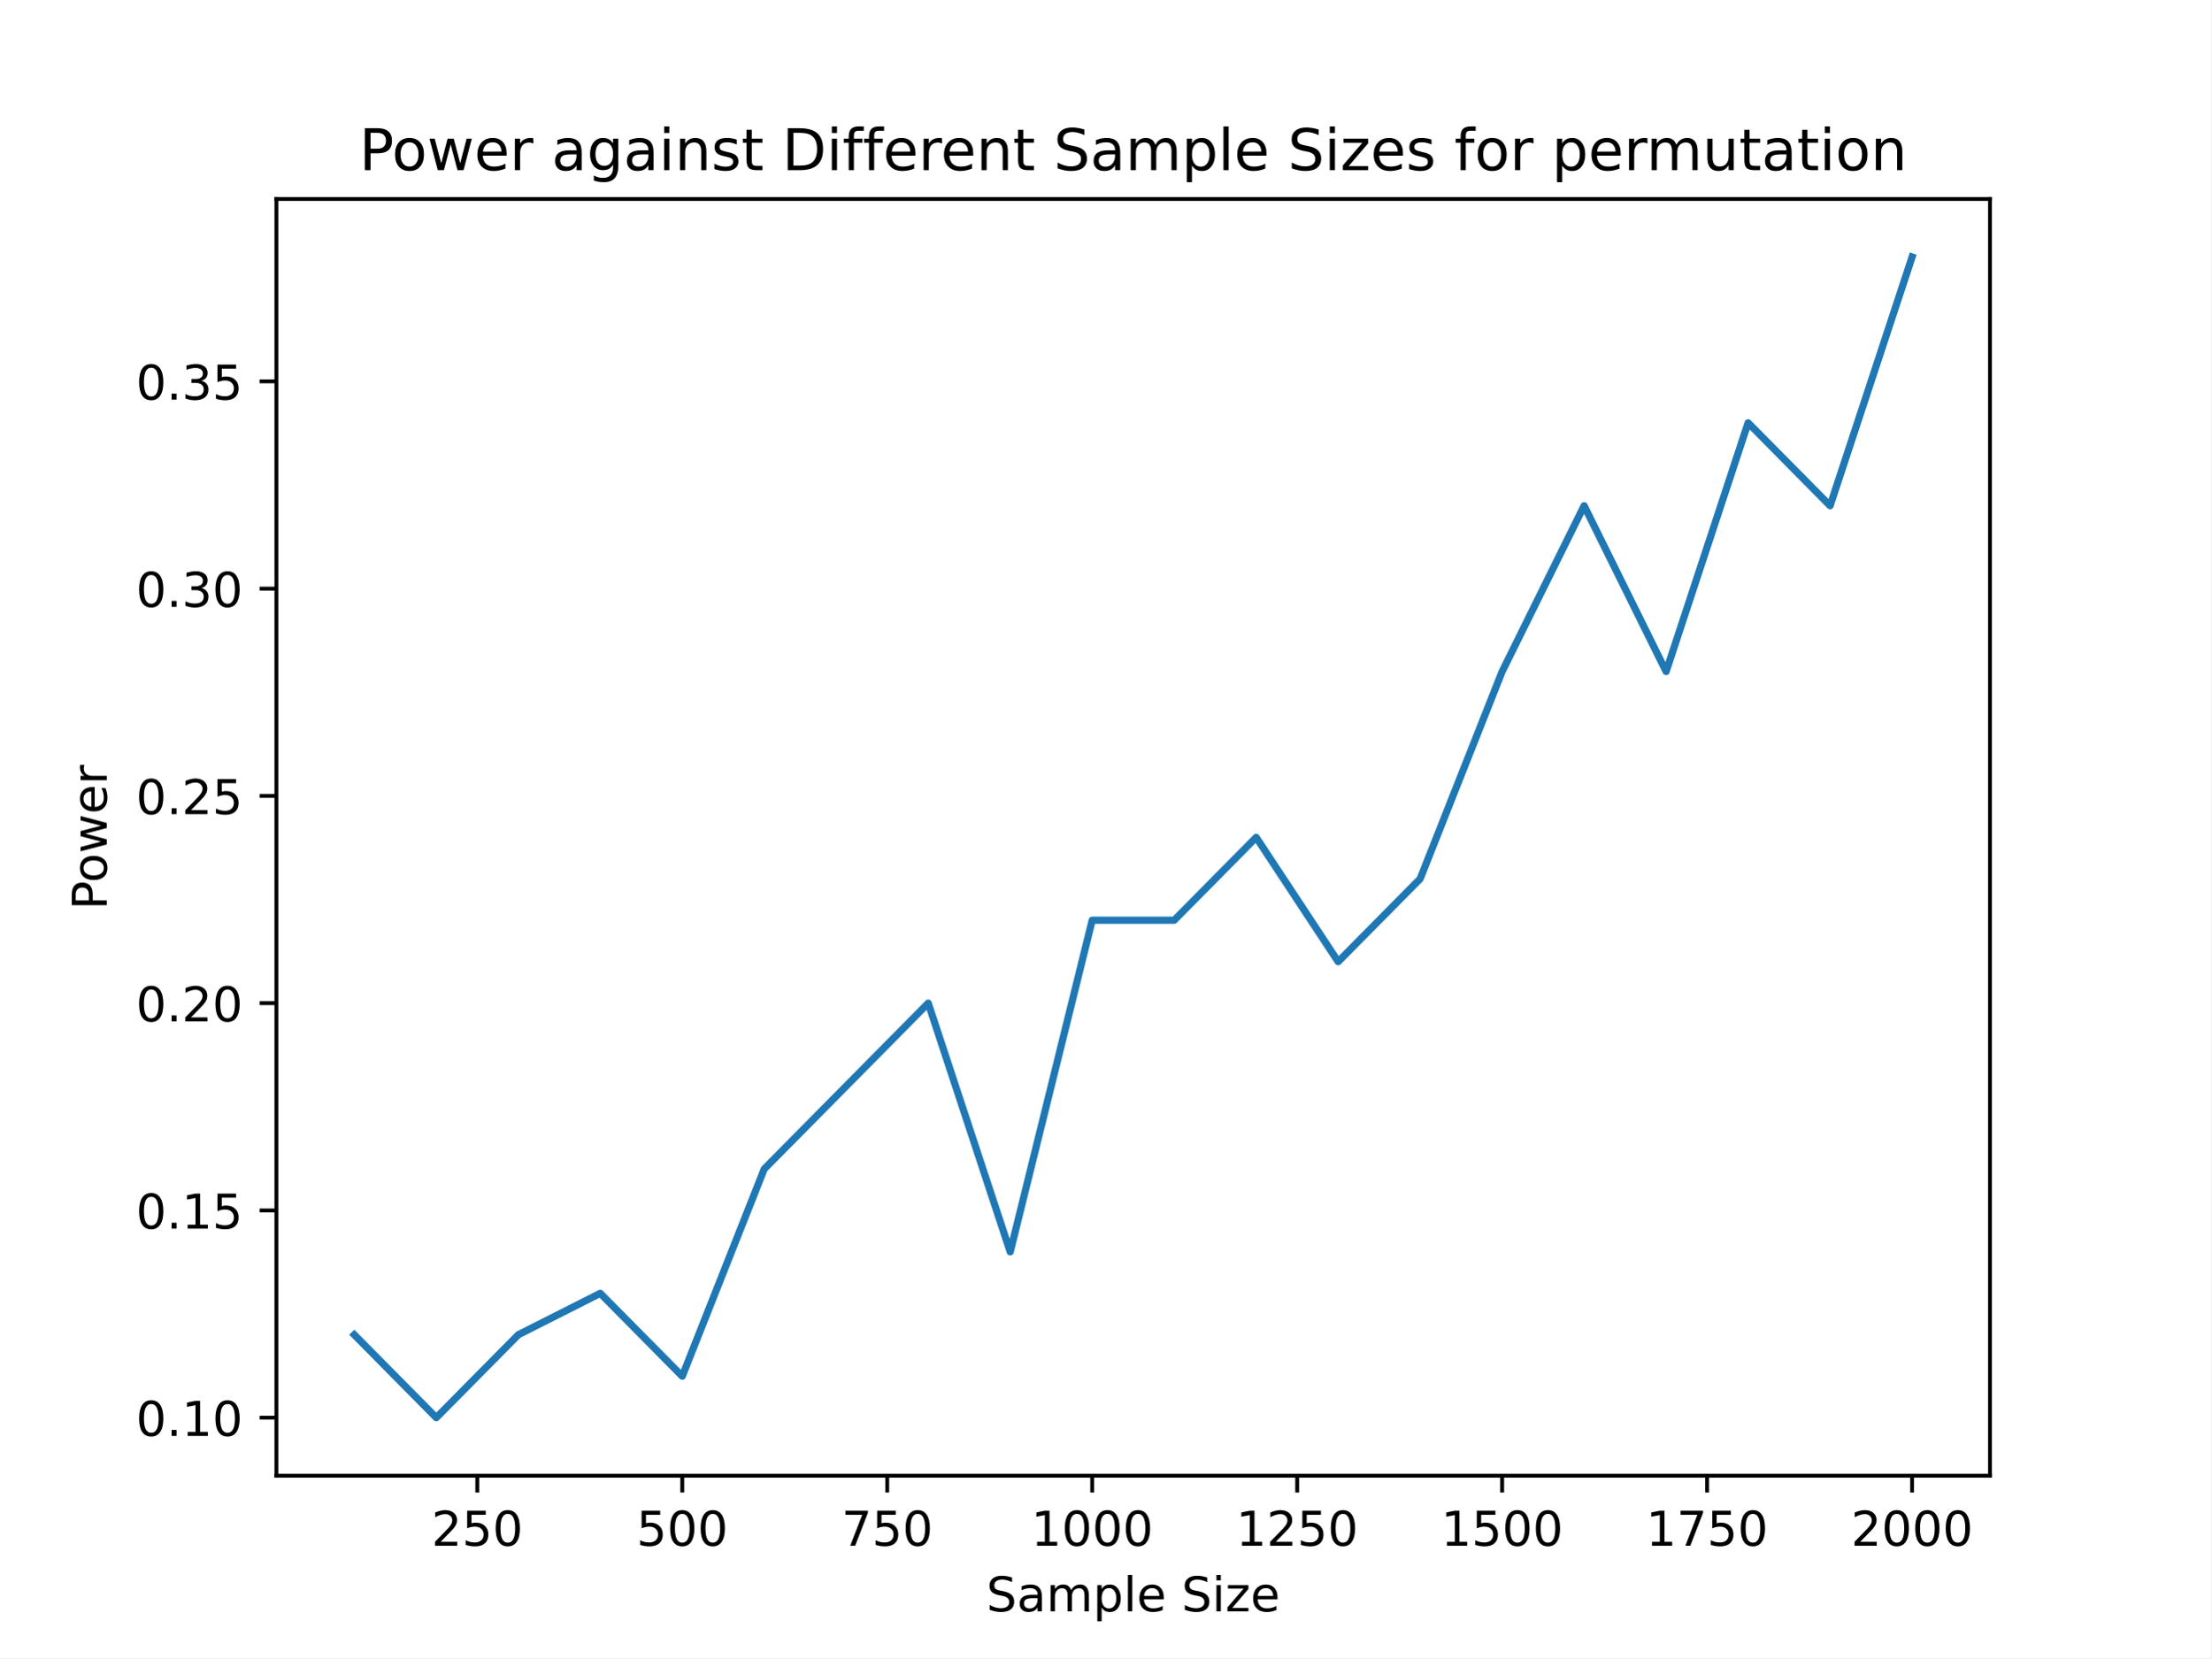
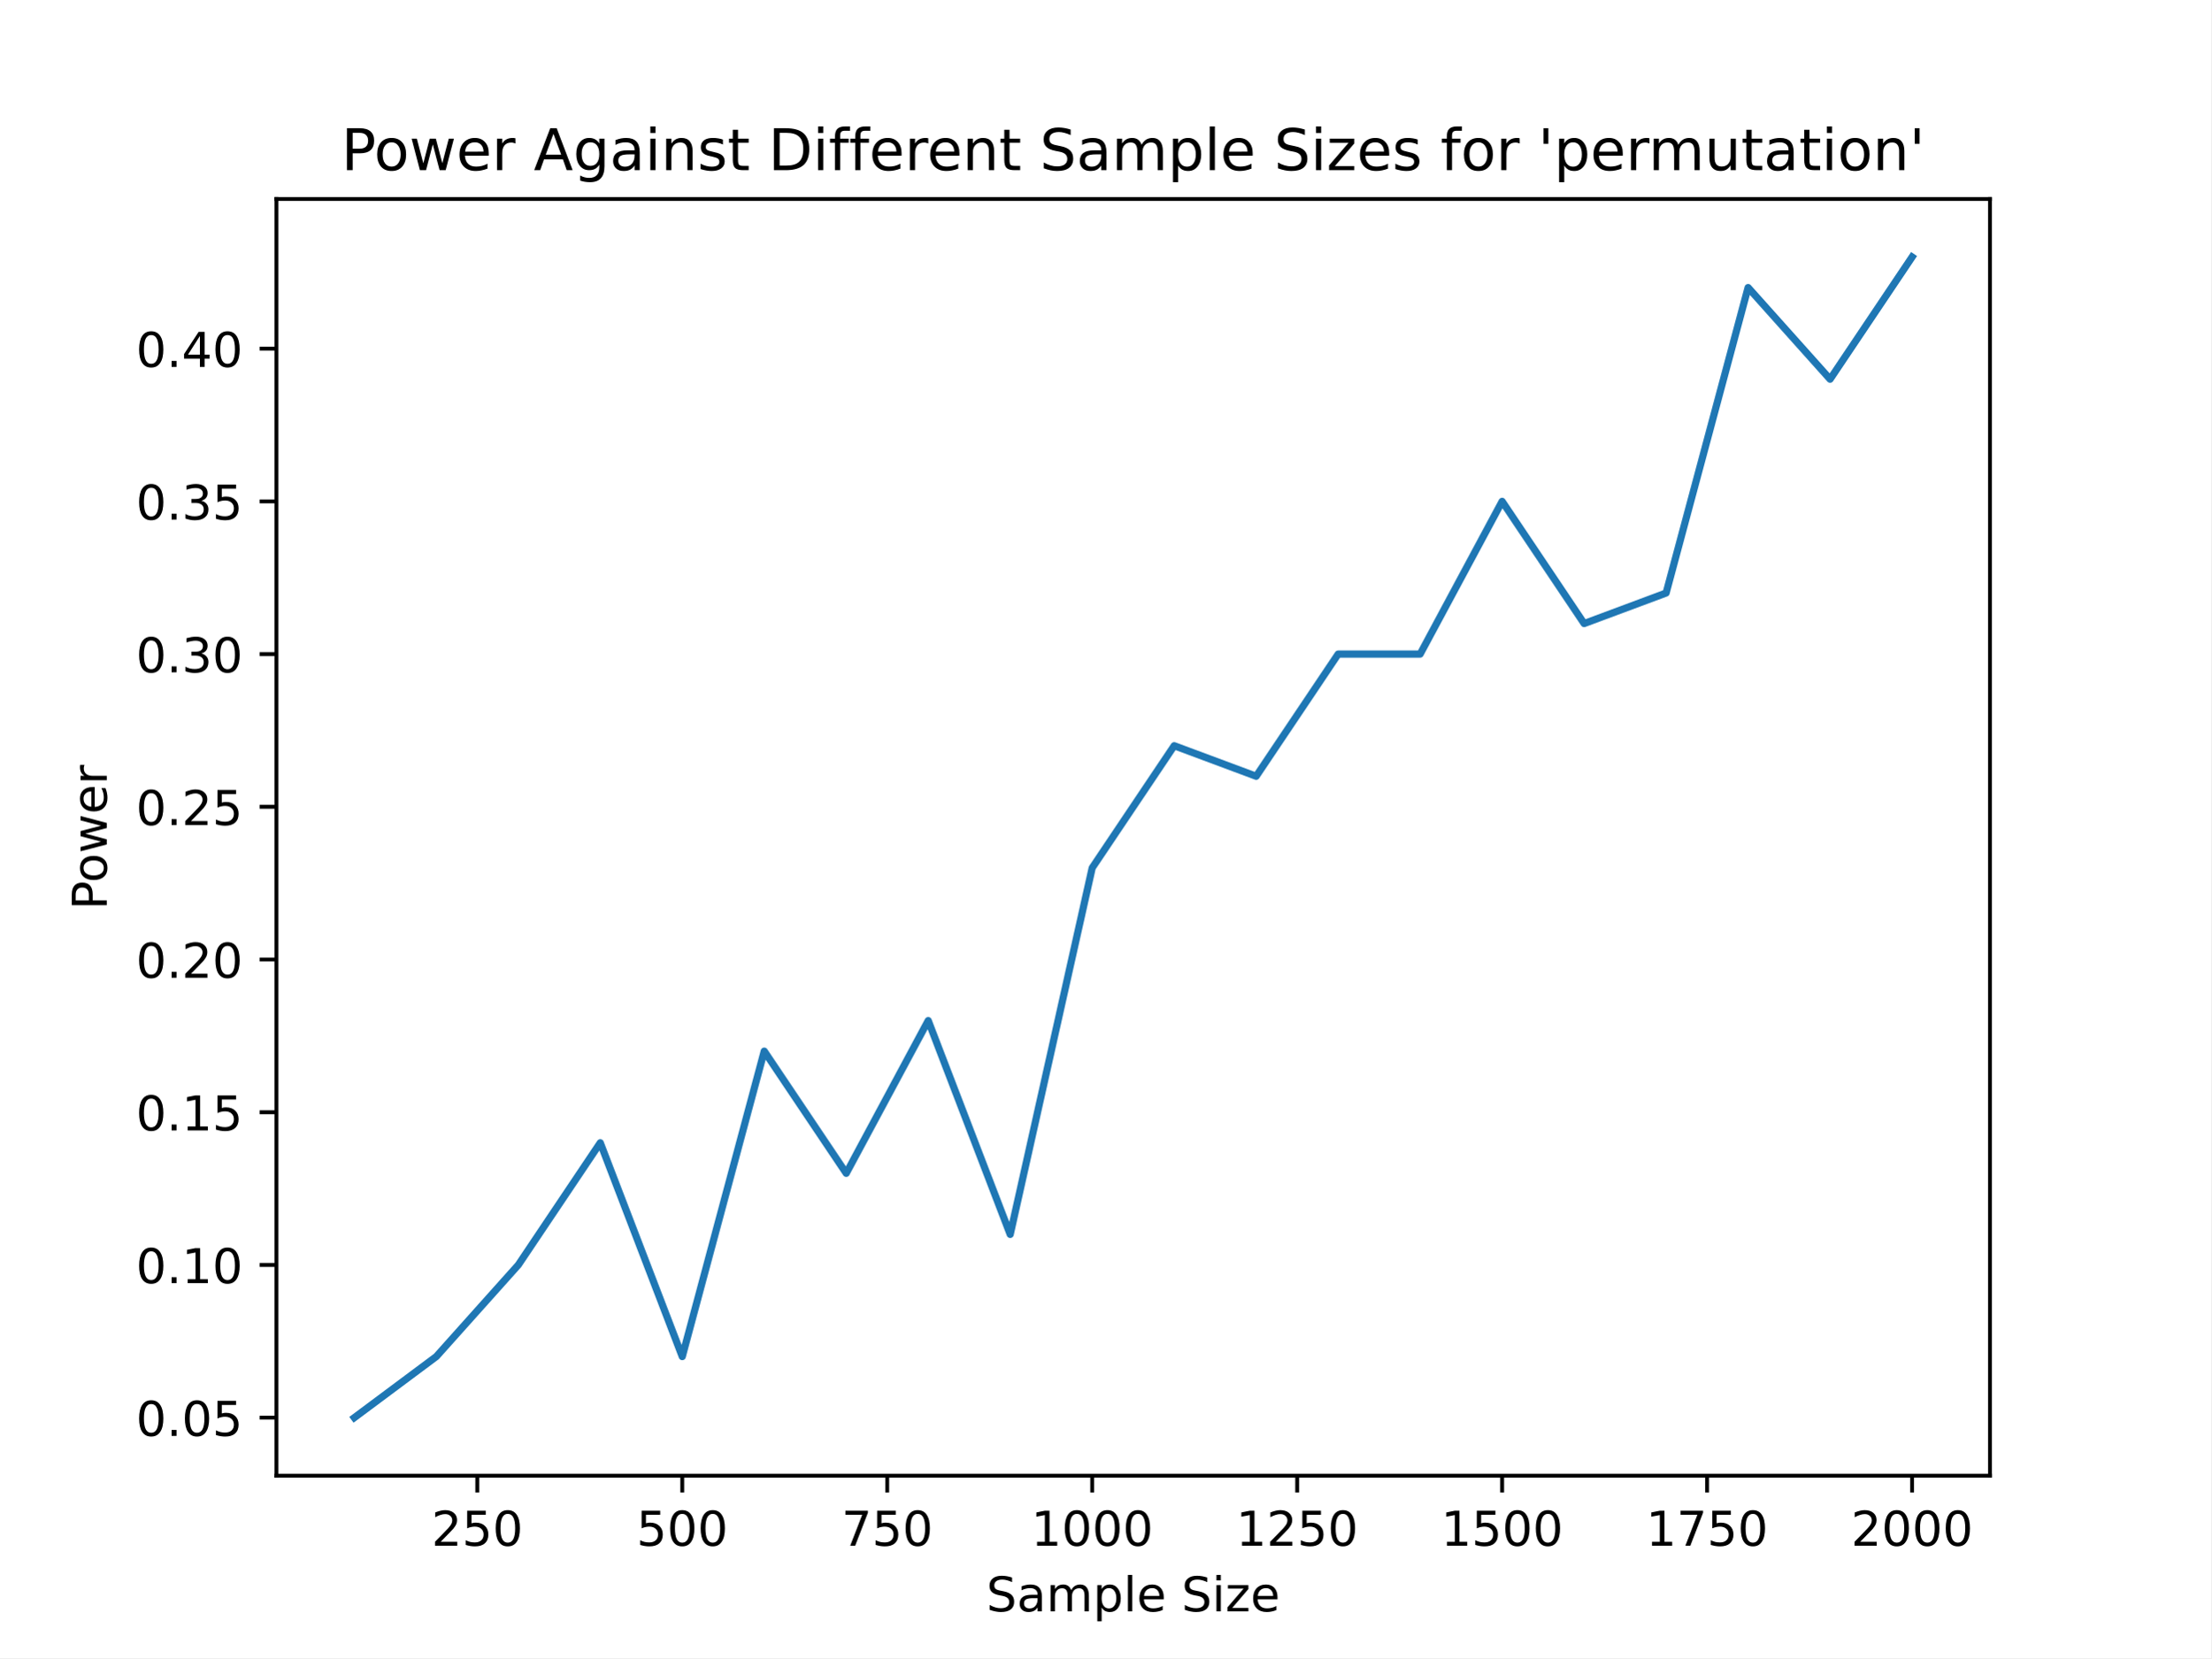
<svg xmlns="http://www.w3.org/2000/svg" xmlns:xlink="http://www.w3.org/1999/xlink" height="345.6pt" version="1.1" viewBox="0 0 460.8 345.6" width="460.8pt">
  <defs>
    <style type="text/css">
*{stroke-linecap:butt;stroke-linejoin:round;}
  </style>
  </defs>
  <g id="figure_1">
    <g id="patch_1">
      <path d="M 0 345.6  L 460.8 345.6  L 460.8 0  L 0 0  z " style="fill:#ffffff;" />
    </g>
    <g id="axes_1">
      <g id="patch_2">
        <path d="M 57.6 307.584  L 414.72 307.584  L 414.72 41.472  L 57.6 41.472  z " style="fill:#ffffff;" />
      </g>
      <g id="matplotlib.axis_1">
        <g id="xtick_1">
          <g id="line2d_1">
            <defs>
-               <path d="M 0 0  L 0 3.5  " id="m1586f0d087" style="stroke:#000000;stroke-width:0.8;" />
+               <path d="M 0 0  L 0 3.5  " id="m0ec32685ac" style="stroke:#000000;stroke-width:0.8;" />
            </defs>
            <g>
-               <use style="stroke:#000000;stroke-width:0.8;" x="99.463" xlink:href="#m1586f0d087" y="307.584" />
+               <use style="stroke:#000000;stroke-width:0.8;" x="99.463" xlink:href="#m0ec32685ac" y="307.584" />
            </g>
          </g>
          <g id="text_1">
            <text style="font-family:DejaVu Sans;font-size:10px;font-style:normal;font-weight:normal;text-anchor:middle;" transform="rotate(-0, 99.46335, 322.1824)" x="99.463" y="322.182">250</text>
          </g>
        </g>
        <g id="xtick_2">
          <g id="line2d_2">
            <g>
-               <use style="stroke:#000000;stroke-width:0.8;" x="142.181" xlink:href="#m1586f0d087" y="307.584" />
+               <use style="stroke:#000000;stroke-width:0.8;" x="142.181" xlink:href="#m0ec32685ac" y="307.584" />
            </g>
          </g>
          <g id="text_2">
            <text style="font-family:DejaVu Sans;font-size:10px;font-style:normal;font-weight:normal;text-anchor:middle;" transform="rotate(-0, 142.1811, 322.1824)" x="142.181" y="322.182">500</text>
          </g>
        </g>
        <g id="xtick_3">
          <g id="line2d_3">
            <g>
-               <use style="stroke:#000000;stroke-width:0.8;" x="184.899" xlink:href="#m1586f0d087" y="307.584" />
+               <use style="stroke:#000000;stroke-width:0.8;" x="184.899" xlink:href="#m0ec32685ac" y="307.584" />
            </g>
          </g>
          <g id="text_3">
            <text style="font-family:DejaVu Sans;font-size:10px;font-style:normal;font-weight:normal;text-anchor:middle;" transform="rotate(-0, 184.8988, 322.1824)" x="184.899" y="322.182">750</text>
          </g>
        </g>
        <g id="xtick_4">
          <g id="line2d_4">
            <g>
-               <use style="stroke:#000000;stroke-width:0.8;" x="227.616" xlink:href="#m1586f0d087" y="307.584" />
+               <use style="stroke:#000000;stroke-width:0.8;" x="227.616" xlink:href="#m0ec32685ac" y="307.584" />
            </g>
          </g>
          <g id="text_4">
            <text style="font-family:DejaVu Sans;font-size:10px;font-style:normal;font-weight:normal;text-anchor:middle;" transform="rotate(-0, 227.6165, 322.1824)" x="227.616" y="322.182">1000</text>
          </g>
        </g>
        <g id="xtick_5">
          <g id="line2d_5">
            <g>
-               <use style="stroke:#000000;stroke-width:0.8;" x="270.334" xlink:href="#m1586f0d087" y="307.584" />
+               <use style="stroke:#000000;stroke-width:0.8;" x="270.334" xlink:href="#m0ec32685ac" y="307.584" />
            </g>
          </g>
          <g id="text_5">
            <text style="font-family:DejaVu Sans;font-size:10px;font-style:normal;font-weight:normal;text-anchor:middle;" transform="rotate(-0, 270.3342, 322.1824)" x="270.334" y="322.182">1250</text>
          </g>
        </g>
        <g id="xtick_6">
          <g id="line2d_6">
            <g>
-               <use style="stroke:#000000;stroke-width:0.8;" x="313.052" xlink:href="#m1586f0d087" y="307.584" />
+               <use style="stroke:#000000;stroke-width:0.8;" x="313.052" xlink:href="#m0ec32685ac" y="307.584" />
            </g>
          </g>
          <g id="text_6">
            <text style="font-family:DejaVu Sans;font-size:10px;font-style:normal;font-weight:normal;text-anchor:middle;" transform="rotate(-0, 313.0519, 322.1824)" x="313.052" y="322.182">1500</text>
          </g>
        </g>
        <g id="xtick_7">
          <g id="line2d_7">
            <g>
-               <use style="stroke:#000000;stroke-width:0.8;" x="355.77" xlink:href="#m1586f0d087" y="307.584" />
+               <use style="stroke:#000000;stroke-width:0.8;" x="355.77" xlink:href="#m0ec32685ac" y="307.584" />
            </g>
          </g>
          <g id="text_7">
            <text style="font-family:DejaVu Sans;font-size:10px;font-style:normal;font-weight:normal;text-anchor:middle;" transform="rotate(-0, 355.7696, 322.1824)" x="355.77" y="322.182">1750</text>
          </g>
        </g>
        <g id="xtick_8">
          <g id="line2d_8">
            <g>
-               <use style="stroke:#000000;stroke-width:0.8;" x="398.487" xlink:href="#m1586f0d087" y="307.584" />
+               <use style="stroke:#000000;stroke-width:0.8;" x="398.487" xlink:href="#m0ec32685ac" y="307.584" />
            </g>
          </g>
          <g id="text_8">
            <text style="font-family:DejaVu Sans;font-size:10px;font-style:normal;font-weight:normal;text-anchor:middle;" transform="rotate(-0, 398.4873, 322.1824)" x="398.487" y="322.182">2000</text>
          </g>
        </g>
        <g id="text_9">
          <text style="font-family:DejaVu Sans;font-size:10px;font-style:normal;font-weight:normal;text-anchor:middle;" transform="rotate(-0, 236.16, 335.8606)" x="236.16" y="335.861">Sample Size</text>
        </g>
      </g>
      <g id="matplotlib.axis_2">
        <g id="ytick_1">
          <g id="line2d_9">
            <defs>
-               <path d="M 0 0  L -3.5 0  " id="m6fc5c16bd9" style="stroke:#000000;stroke-width:0.8;" />
+               <path d="M 0 0  L -3.5 0  " id="mb0f4ba2218" style="stroke:#000000;stroke-width:0.8;" />
            </defs>
            <g>
-               <use style="stroke:#000000;stroke-width:0.8;" x="57.6" xlink:href="#m6fc5c16bd9" y="295.488" />
+               <use style="stroke:#000000;stroke-width:0.8;" x="57.6" xlink:href="#mb0f4ba2218" y="295.488" />
            </g>
          </g>
          <g id="text_10">
-             <text style="font-family:DejaVu Sans;font-size:10px;font-style:normal;font-weight:normal;text-anchor:end;" transform="rotate(-0, 50.6, 299.2872)" x="50.6" y="299.287">0.10</text>
+             <text style="font-family:DejaVu Sans;font-size:10px;font-style:normal;font-weight:normal;text-anchor:end;" transform="rotate(-0, 50.6, 299.2872)" x="50.6" y="299.287">0.05</text>
          </g>
        </g>
        <g id="ytick_2">
          <g id="line2d_10">
            <g>
-               <use style="stroke:#000000;stroke-width:0.8;" x="57.6" xlink:href="#m6fc5c16bd9" y="252.288" />
+               <use style="stroke:#000000;stroke-width:0.8;" x="57.6" xlink:href="#mb0f4ba2218" y="263.656" />
            </g>
          </g>
          <g id="text_11">
-             <text style="font-family:DejaVu Sans;font-size:10px;font-style:normal;font-weight:normal;text-anchor:end;" transform="rotate(-0, 50.6, 256.0872)" x="50.6" y="256.087">0.15</text>
+             <text style="font-family:DejaVu Sans;font-size:10px;font-style:normal;font-weight:normal;text-anchor:end;" transform="rotate(-0, 50.6, 267.4556)" x="50.6" y="267.456">0.10</text>
          </g>
        </g>
        <g id="ytick_3">
          <g id="line2d_11">
            <g>
-               <use style="stroke:#000000;stroke-width:0.8;" x="57.6" xlink:href="#m6fc5c16bd9" y="209.088" />
+               <use style="stroke:#000000;stroke-width:0.8;" x="57.6" xlink:href="#mb0f4ba2218" y="231.825" />
            </g>
          </g>
          <g id="text_12">
-             <text style="font-family:DejaVu Sans;font-size:10px;font-style:normal;font-weight:normal;text-anchor:end;" transform="rotate(-0, 50.6, 212.8872)" x="50.6" y="212.887">0.20</text>
+             <text style="font-family:DejaVu Sans;font-size:10px;font-style:normal;font-weight:normal;text-anchor:end;" transform="rotate(-0, 50.6, 235.6241)" x="50.6" y="235.624">0.15</text>
          </g>
        </g>
        <g id="ytick_4">
          <g id="line2d_12">
            <g>
-               <use style="stroke:#000000;stroke-width:0.8;" x="57.6" xlink:href="#m6fc5c16bd9" y="165.888" />
+               <use style="stroke:#000000;stroke-width:0.8;" x="57.6" xlink:href="#mb0f4ba2218" y="199.993" />
            </g>
          </g>
          <g id="text_13">
-             <text style="font-family:DejaVu Sans;font-size:10px;font-style:normal;font-weight:normal;text-anchor:end;" transform="rotate(-0, 50.6, 169.6872)" x="50.6" y="169.687">0.25</text>
+             <text style="font-family:DejaVu Sans;font-size:10px;font-style:normal;font-weight:normal;text-anchor:end;" transform="rotate(-0, 50.6, 203.7925)" x="50.6" y="203.792">0.20</text>
          </g>
        </g>
        <g id="ytick_5">
          <g id="line2d_13">
            <g>
-               <use style="stroke:#000000;stroke-width:0.8;" x="57.6" xlink:href="#m6fc5c16bd9" y="122.688" />
+               <use style="stroke:#000000;stroke-width:0.8;" x="57.6" xlink:href="#mb0f4ba2218" y="168.162" />
            </g>
          </g>
          <g id="text_14">
-             <text style="font-family:DejaVu Sans;font-size:10px;font-style:normal;font-weight:normal;text-anchor:end;" transform="rotate(-0, 50.6, 126.4872)" x="50.6" y="126.487">0.30</text>
+             <text style="font-family:DejaVu Sans;font-size:10px;font-style:normal;font-weight:normal;text-anchor:end;" transform="rotate(-0, 50.6, 171.9609)" x="50.6" y="171.961">0.25</text>
          </g>
        </g>
        <g id="ytick_6">
          <g id="line2d_14">
            <g>
-               <use style="stroke:#000000;stroke-width:0.8;" x="57.6" xlink:href="#m6fc5c16bd9" y="79.488" />
+               <use style="stroke:#000000;stroke-width:0.8;" x="57.6" xlink:href="#mb0f4ba2218" y="136.33" />
            </g>
          </g>
          <g id="text_15">
-             <text style="font-family:DejaVu Sans;font-size:10px;font-style:normal;font-weight:normal;text-anchor:end;" transform="rotate(-0, 50.6, 83.28722)" x="50.6" y="83.287">0.35</text>
-           </g>
-         </g>
-         <g id="text_16">
+             <text style="font-family:DejaVu Sans;font-size:10px;font-style:normal;font-weight:normal;text-anchor:end;" transform="rotate(-0, 50.6, 140.1293)" x="50.6" y="140.129">0.30</text>
+           </g>
+         </g>
+         <g id="ytick_7">
+           <g id="line2d_15">
+             <g>
+               <use style="stroke:#000000;stroke-width:0.8;" x="57.6" xlink:href="#mb0f4ba2218" y="104.499" />
+             </g>
+           </g>
+           <g id="text_16">
+             <text style="font-family:DejaVu Sans;font-size:10px;font-style:normal;font-weight:normal;text-anchor:end;" transform="rotate(-0, 50.6, 108.2977)" x="50.6" y="108.298">0.35</text>
+           </g>
+         </g>
+         <g id="ytick_8">
+           <g id="line2d_16">
+             <g>
+               <use style="stroke:#000000;stroke-width:0.8;" x="57.6" xlink:href="#mb0f4ba2218" y="72.667" />
+             </g>
+           </g>
+           <g id="text_17">
+             <text style="font-family:DejaVu Sans;font-size:10px;font-style:normal;font-weight:normal;text-anchor:end;" transform="rotate(-0, 50.6, 76.46617)" x="50.6" y="76.466">0.40</text>
+           </g>
+         </g>
+         <g id="text_18">
          <text style="font-family:DejaVu Sans;font-size:10px;font-style:normal;font-weight:normal;text-anchor:middle;" transform="rotate(-90, 22.25469, 174.528)" x="22.255" y="174.528">Power</text>
        </g>
      </g>
-       <g id="line2d_15">
-         <path clip-path="url(#p9d32b40247)" d="M 73.833 278.208  L 90.92 295.488  L 108.007 278.208  L 125.094 269.568  L 142.181 286.848  L 159.268 243.648  L 176.355 226.368  L 193.442 209.088  L 210.529 260.928  L 227.616 191.808  L 244.704 191.808  L 261.791 174.528  L 278.878 200.448  L 295.965 183.168  L 313.052 139.968  L 330.139 105.408  L 347.226 139.968  L 364.313 88.128  L 381.4 105.408  L 398.487 53.568  " style="fill:none;stroke:#1f77b4;stroke-linecap:square;stroke-width:1.5;" />
+       <g id="line2d_17">
+         <path clip-path="url(#p9ef8864da2)" d="M 73.833 295.488  L 90.92 282.755  L 108.007 263.656  L 125.094 238.191  L 142.181 282.755  L 159.268 219.092  L 176.355 244.557  L 193.442 212.726  L 210.529 257.29  L 227.616 180.894  L 244.704 155.429  L 261.791 161.795  L 278.878 136.33  L 295.965 136.33  L 313.052 104.499  L 330.139 129.964  L 347.226 123.597  L 364.313 59.934  L 381.4 79.033  L 398.487 53.568  " style="fill:none;stroke:#1f77b4;stroke-linecap:square;stroke-width:1.5;" />
      </g>
      <g id="patch_3">
        <path d="M 57.6 307.584  L 57.6 41.472  " style="fill:none;stroke:#000000;stroke-linecap:square;stroke-linejoin:miter;stroke-width:0.8;" />
      </g>
      <g id="patch_4">
        <path d="M 414.72 307.584  L 414.72 41.472  " style="fill:none;stroke:#000000;stroke-linecap:square;stroke-linejoin:miter;stroke-width:0.8;" />
      </g>
      <g id="patch_5">
        <path d="M 57.6 307.584  L 414.72 307.584  " style="fill:none;stroke:#000000;stroke-linecap:square;stroke-linejoin:miter;stroke-width:0.8;" />
      </g>
      <g id="patch_6">
        <path d="M 57.6 41.472  L 414.72 41.472  " style="fill:none;stroke:#000000;stroke-linecap:square;stroke-linejoin:miter;stroke-width:0.8;" />
      </g>
-       <g id="text_17">
-         <text style="font-family:DejaVu Sans;font-size:12px;font-style:normal;font-weight:normal;text-anchor:middle;" transform="rotate(-0, 236.16, 35.472)" x="236.16" y="35.472">Power against Different Sample Sizes for permutation</text>
+       <g id="text_19">
+         <text style="font-family:DejaVu Sans;font-size:12px;font-style:normal;font-weight:normal;text-anchor:middle;" transform="rotate(-0, 236.16, 35.472)" x="236.16" y="35.472">Power Against Different Sample Sizes for 'permutation'</text>
      </g>
    </g>
  </g>
  <defs>
-     <clipPath id="p9d32b40247">
+     <clipPath id="p9ef8864da2">
      <rect height="266.112" width="357.12" x="57.6" y="41.472" />
    </clipPath>
  </defs>
</svg>
